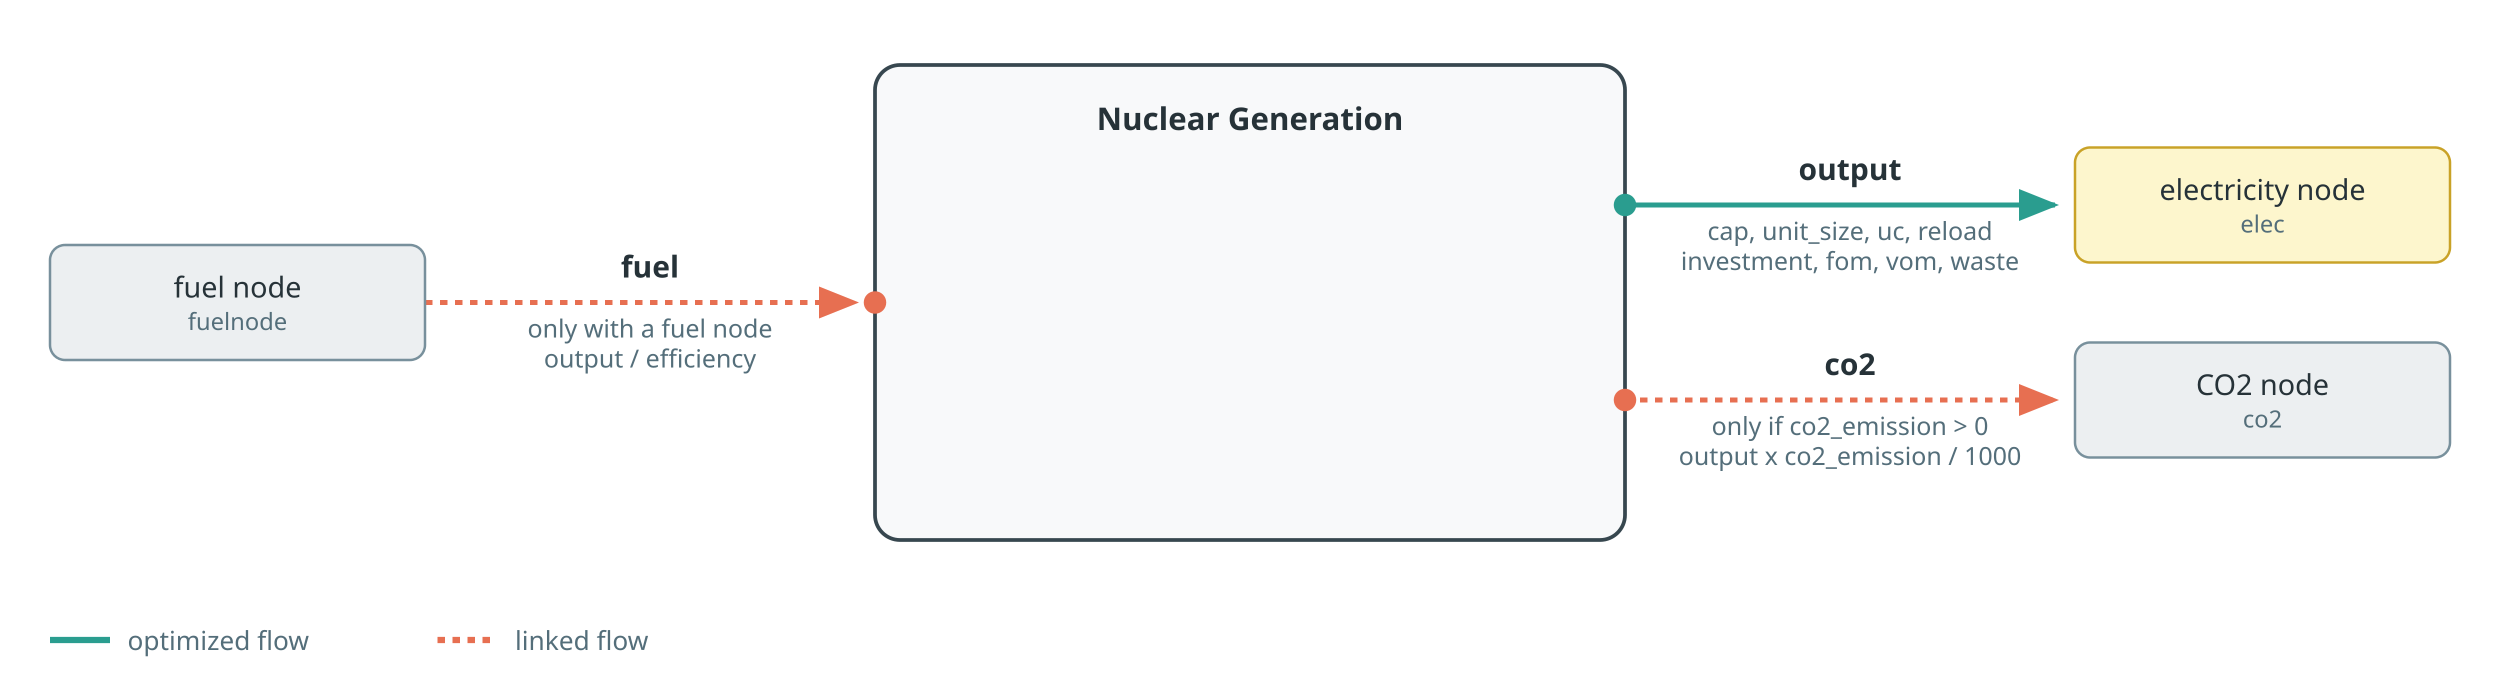
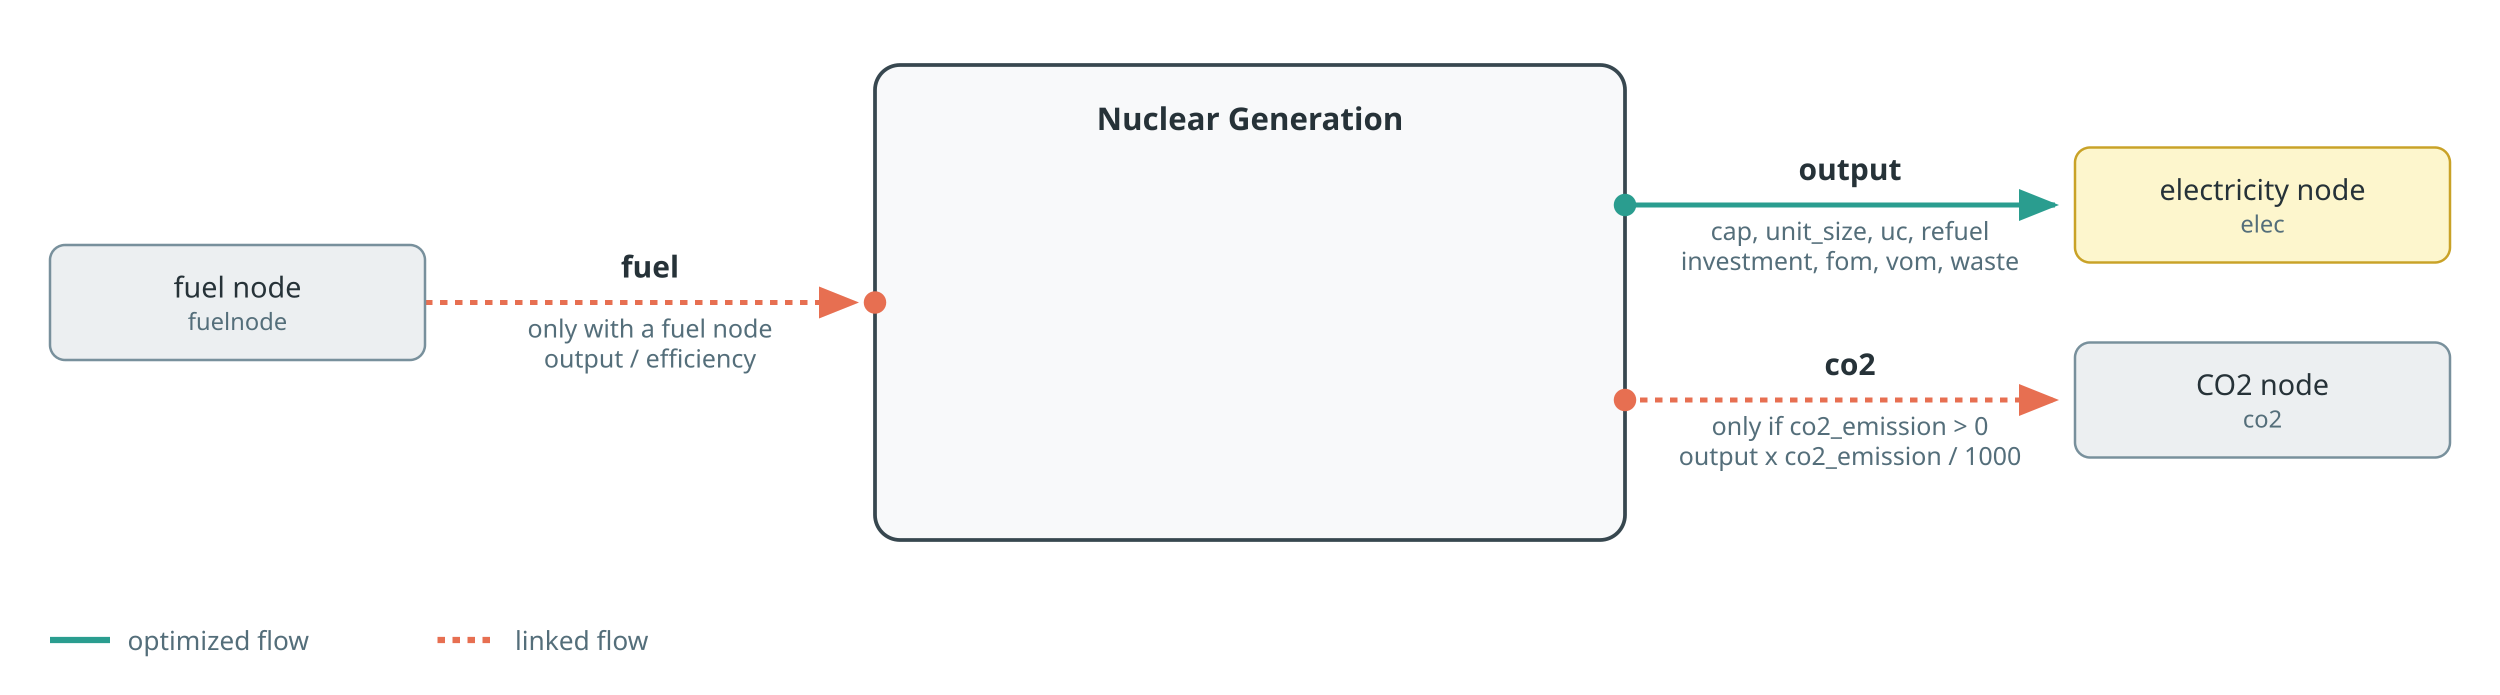
<svg xmlns="http://www.w3.org/2000/svg" width="1000" height="278" viewBox="0 0 1000 278" role="img">
  <rect width="100%" height="100%" fill="#ffffff" />
  <defs>
    <marker id="head-level" viewBox="0 0 10 8" refX="9" refY="4" markerWidth="8" markerHeight="7" orient="auto">
      <path d="M0,0 L10,4 L0,8 z" fill="#c44536" />
    </marker>
    <marker id="head-linked" viewBox="0 0 10 8" refX="9" refY="4" markerWidth="8" markerHeight="7" orient="auto">
      <path d="M0,0 L10,4 L0,8 z" fill="#e76f51" />
    </marker>
    <marker id="head-fixed" viewBox="0 0 10 8" refX="9" refY="4" markerWidth="8" markerHeight="7" orient="auto">
      <path d="M0,0 L10,4 L0,8 z" fill="#264653" />
    </marker>
    <marker id="head-free" viewBox="0 0 10 8" refX="9" refY="4" markerWidth="8" markerHeight="7" orient="auto">
      <path d="M0,0 L10,4 L0,8 z" fill="#2a9d8f" />
    </marker>
  </defs>
  <style>
    text { font-family: system-ui, sans-serif; fill: #263238; }
    .port { font-size: 12px; font-weight: 600; text-anchor: middle; }
    .note { font-size: 10px; fill: #546e7a; text-anchor: middle; }
    .noteleft { font-size: 10px; fill: #546e7a; }
    .box { font-size: 11.5px; text-anchor: middle; }
    .boxsub { font-size: 9.5px; fill: #546e7a; text-anchor: middle; }
    .chip { font-size: 9px; fill: #78909c; font-style: italic; text-anchor: middle; }
    .name { font-size: 12.5px; font-weight: 600; text-anchor: middle; }
    .legend { font-size: 10.5px; fill: #546e7a; }
</style>
  <rect x="350" y="26" width="300" height="190" rx="10" fill="#f8f9fa" stroke="#37474f" stroke-width="1.5" />
  <text class="name" x="500.0" y="52">Nuclear Generation</text>
  <line x1="170" y1="121.0" x2="342" y2="121.0" stroke="#e76f51" stroke-width="2" stroke-dasharray="3 3" marker-end="url(#head-linked)" />
  <circle cx="350" cy="121.0" r="4.5" fill="#e76f51" />
  <text class="port" x="260.0" y="111.0" fill="#e76f51">fuel</text>
  <text class="note" x="260.0" y="135.0">only with a fuel node</text>
  <text class="note" x="260.0" y="147.0">output / efficiency</text>
  <rect x="20" y="98.0" width="150" height="46.0" rx="6" fill="#eceff1" stroke="#78909c" stroke-width="1" stroke-dasharray="none" />
  <text class="box" x="95.0" y="119.0">fuel node</text>
  <text class="boxsub" x="95.0" y="132.0">fuelnode</text>
  <line x1="650" y1="82.0" x2="822" y2="82.0" stroke="#2a9d8f" stroke-width="2" stroke-dasharray="none" marker-end="url(#head-free)" />
  <circle cx="650" cy="82.0" r="4.5" fill="#2a9d8f" />
  <text class="port" x="740.0" y="72.0" fill="#2a9d8f">output</text>
-   <text class="note" x="740.0" y="96.0">cap, unit_size, uc, reload</text>
+   <text class="note" x="740.0" y="96.0">cap, unit_size, uc, refuel</text>
  <text class="note" x="740.0" y="108.0">investment, fom, vom, waste</text>
  <line x1="650" y1="160.0" x2="822" y2="160.0" stroke="#e76f51" stroke-width="2" stroke-dasharray="3 3" marker-end="url(#head-linked)" />
  <circle cx="650" cy="160.0" r="4.5" fill="#e76f51" />
  <text class="port" x="740.0" y="150.0" fill="#e76f51">co2</text>
  <text class="note" x="740.0" y="174.0">only if co2_emission &gt; 0</text>
  <text class="note" x="740.0" y="186.0">output x co2_emission / 1000</text>
  <rect x="830" y="59.0" width="150" height="46.0" rx="6" fill="#fdf6cd" stroke="#c9a227" stroke-width="1" stroke-dasharray="none" />
  <text class="box" x="905.0" y="80.0">electricity node</text>
  <text class="boxsub" x="905.0" y="93.0">elec</text>
  <rect x="830" y="137.0" width="150" height="46.0" rx="6" fill="#eceff1" stroke="#78909c" stroke-width="1" stroke-dasharray="none" />
  <text class="box" x="905.0" y="158.0">CO2 node</text>
  <text class="boxsub" x="905.0" y="171.0">co2</text>
  <line x1="20" y1="256" x2="44" y2="256" stroke="#2a9d8f" stroke-width="2.5" stroke-dasharray="none" />
  <text class="legend" x="51" y="260">optimized flow</text>
  <line x1="175" y1="256" x2="199" y2="256" stroke="#e76f51" stroke-width="2.5" stroke-dasharray="3 3" />
  <text class="legend" x="206" y="260">linked flow</text>
</svg>
